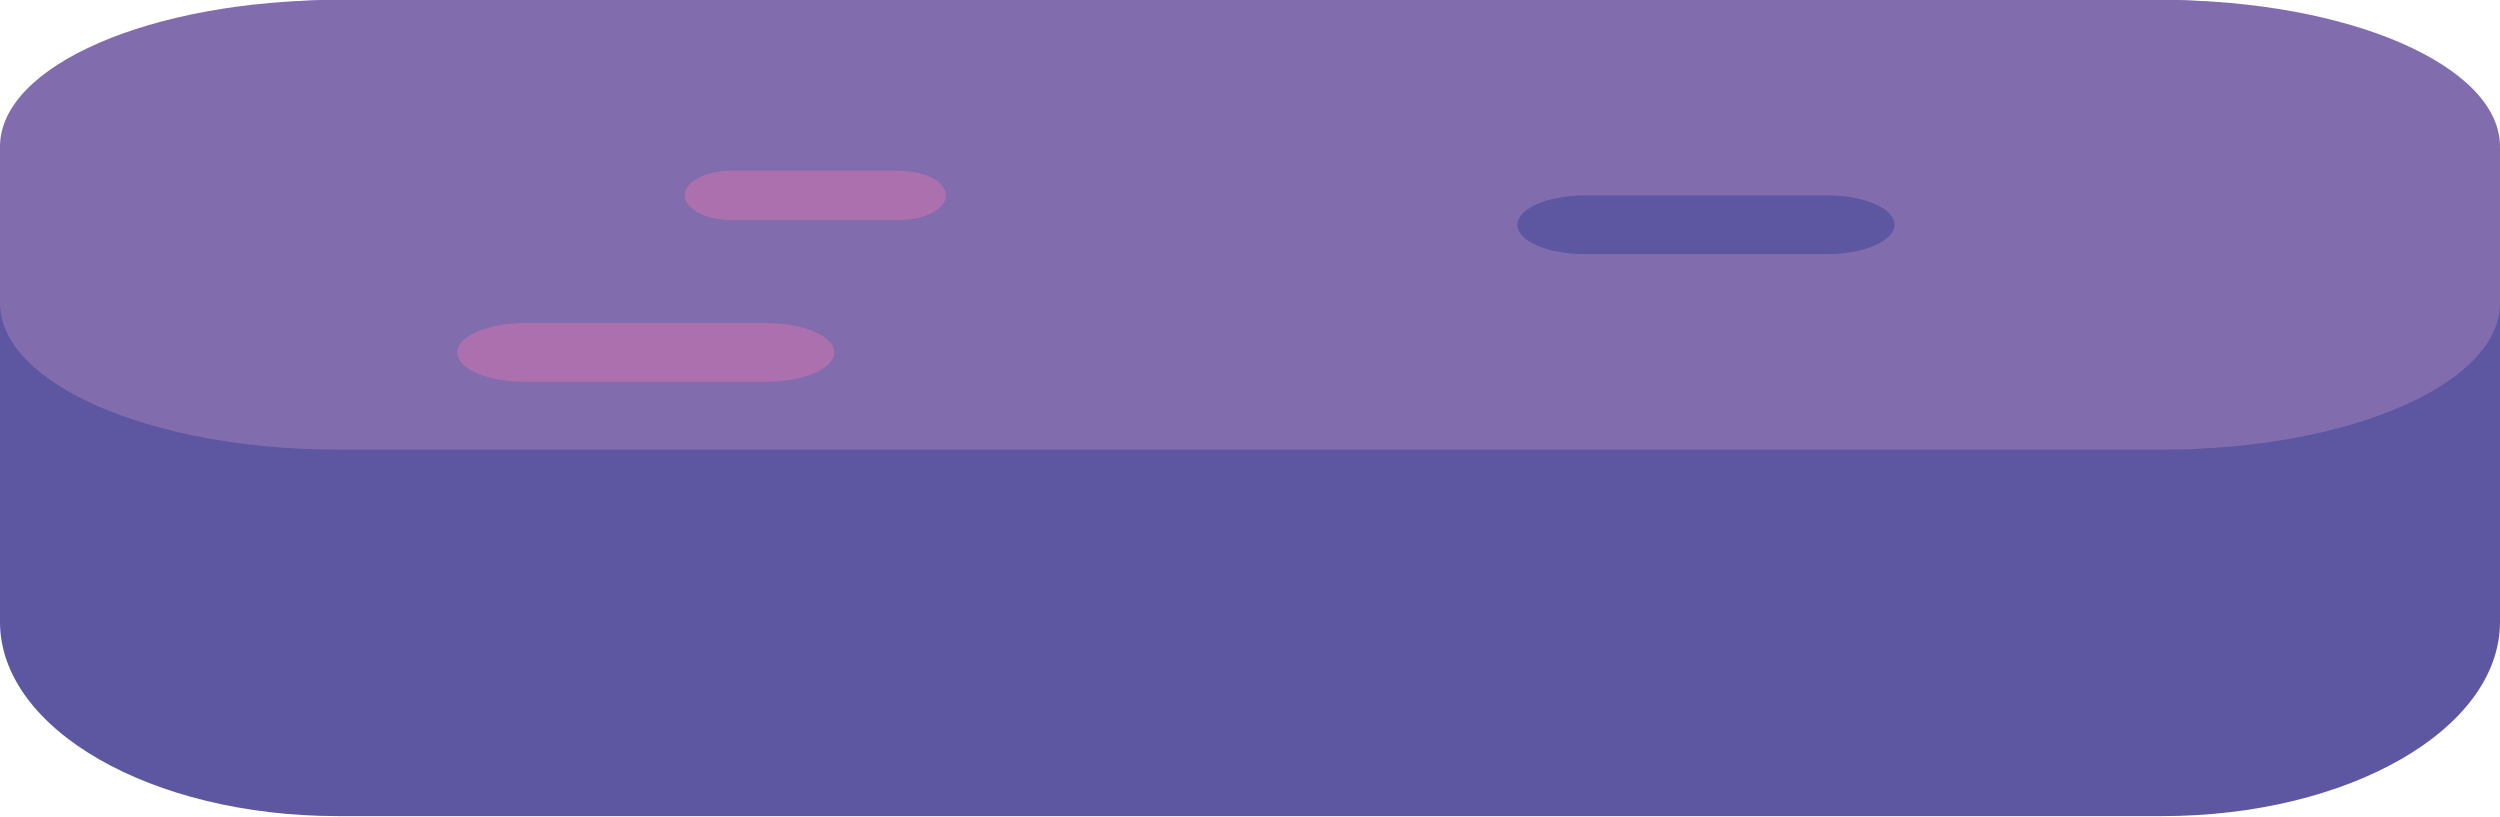
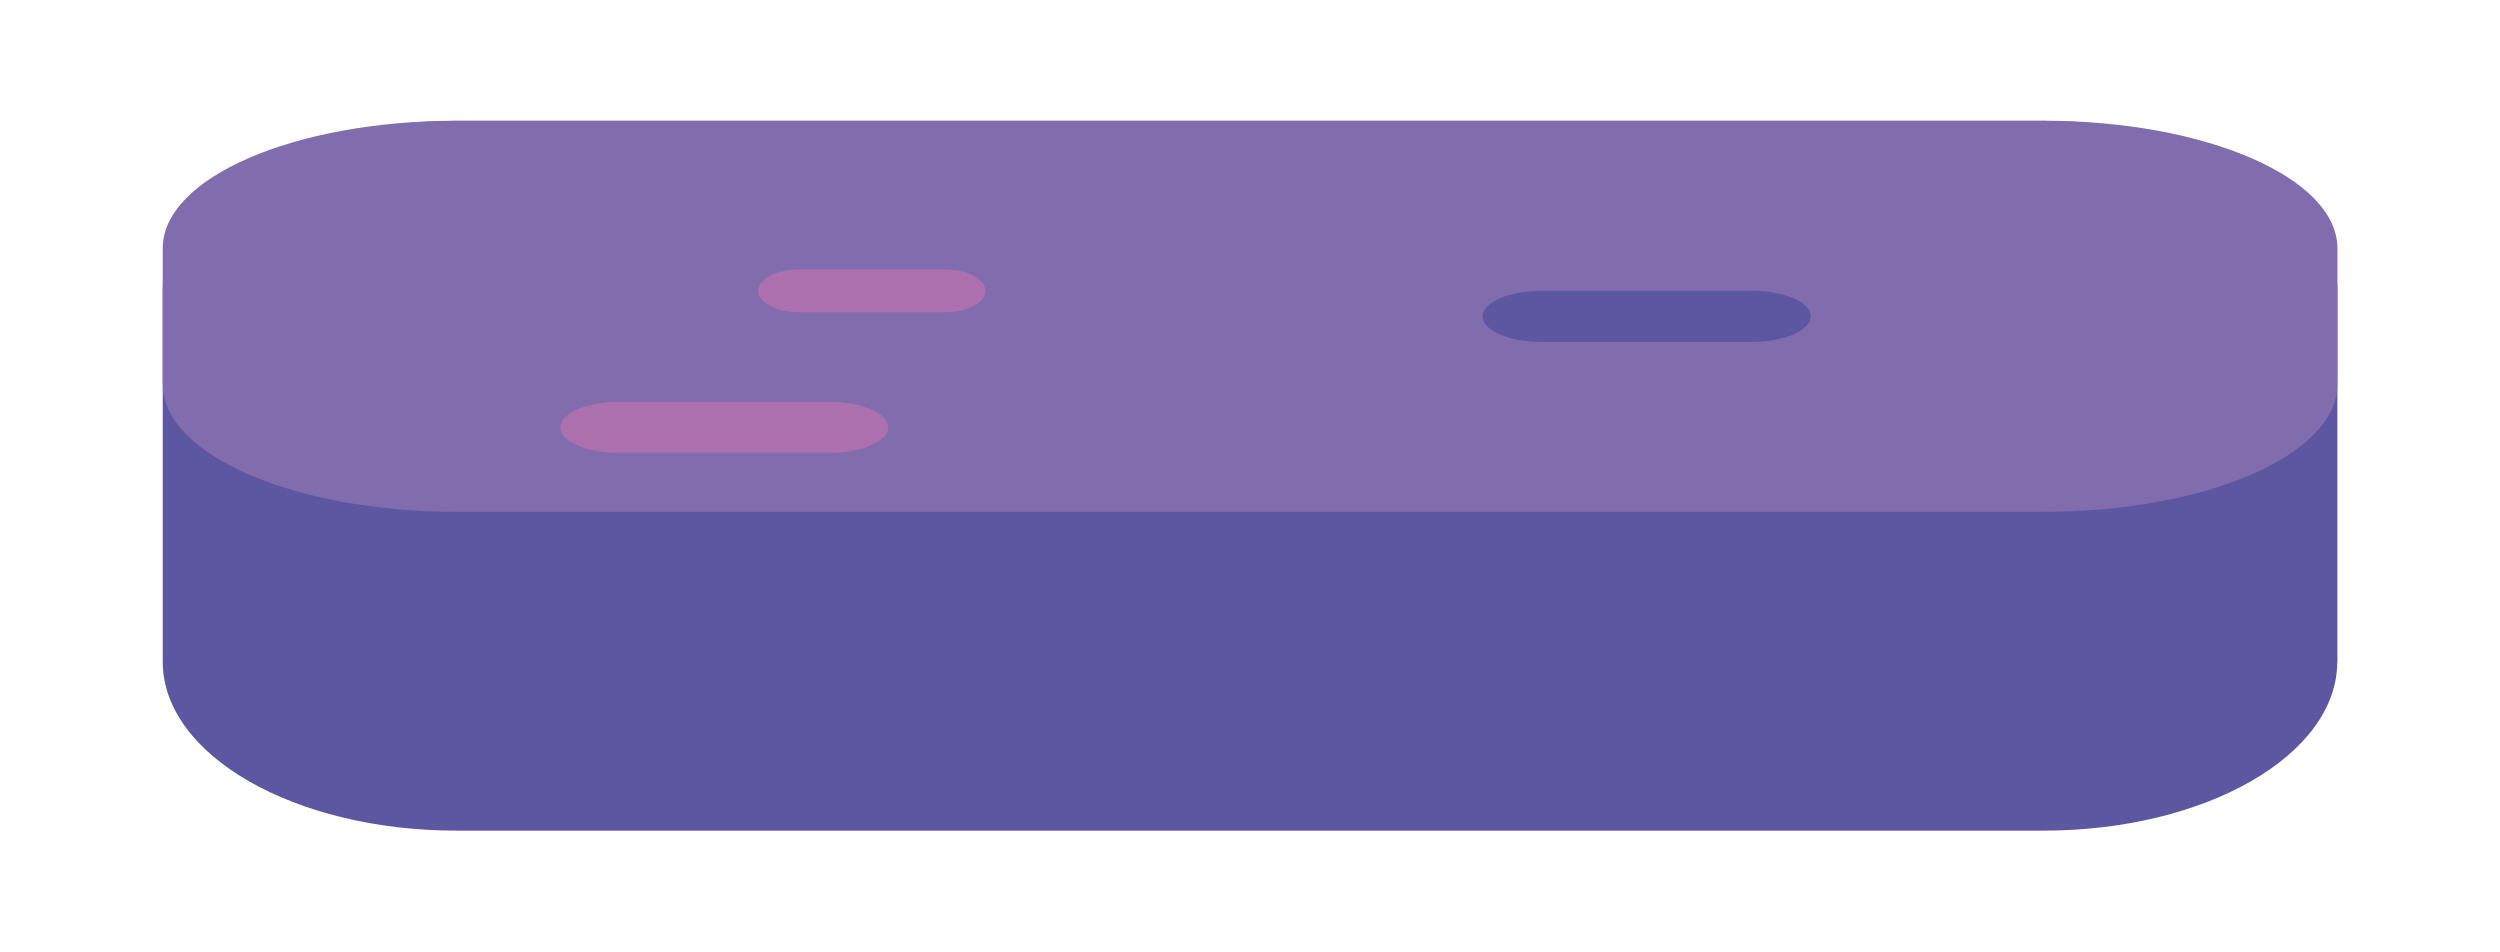
- <svg xmlns="http://www.w3.org/2000/svg" id="Calque_2" data-name="Calque 2" viewBox="0 0 153.29 50.04">
+ <svg xmlns="http://www.w3.org/2000/svg" id="OBJECTS" viewBox="0 0 176.22 67.07">
  <defs>
    <style>
      .cls-1 {
        fill: #816cae;
      }

      .cls-2 {
        fill: #ab70ad;
      }

      .cls-3 {
        fill: #5d56a1;
      }
    </style>
  </defs>
-   <g id="OBJECTS">
-     <g>
-       <g>
-         <path class="cls-3" d="m153.29,38.13c0,6.58-9.28,11.91-20.72,11.91H20.71c-11.44,0-20.71-5.33-20.71-11.91V11.91C0,5.33,9.27,0,20.71,0h111.86c11.44,0,20.72,5.33,20.72,11.91v26.21Z" />
-         <path class="cls-1" d="m132.57,0H20.71C9.27,0,0,4.02,0,8.99v9.59c0,4.96,9.27,8.99,20.71,8.99h111.86c11.44,0,20.72-4.02,20.72-8.99v-9.59c0-4.96-9.28-8.99-20.72-8.99Z" />
-       </g>
-       <path class="cls-2" d="m51.15,21.61c0,.99-1.85,1.8-4.14,1.8h-14.84c-2.29,0-4.14-.8-4.14-1.8h0c0-.99,1.86-1.8,4.14-1.8h14.84c2.29,0,4.14.81,4.14,1.8h0Z" />
-       <path class="cls-2" d="m58,11.98c0,.84-1.28,1.51-2.87,1.51h-10.28c-1.58,0-2.87-.68-2.87-1.51h0c0-.84,1.29-1.51,2.87-1.51h10.28c1.59,0,2.87.68,2.87,1.51h0Z" />
-       <path class="cls-3" d="m116.16,13.78c0,.99-1.86,1.8-4.14,1.8h-14.84c-2.29,0-4.14-.8-4.14-1.8h0c0-.99,1.85-1.8,4.14-1.8h14.84c2.29,0,4.14.8,4.14,1.8h0Z" />
-     </g>
+   <g>
+     <path class="cls-3" d="m164.75,46.64c0,6.58-9.28,11.91-20.72,11.91H32.18c-11.44,0-20.71-5.33-20.71-11.91v-26.21c0-6.58,9.27-11.91,20.71-11.91h111.86c11.44,0,20.72,5.33,20.72,11.91v26.21Z" />
+     <path class="cls-1" d="m144.04,8.51H32.18c-11.44,0-20.71,4.02-20.71,8.99v9.59c0,4.96,9.27,8.99,20.71,8.99h111.86c11.44,0,20.72-4.02,20.72-8.99v-9.59c0-4.96-9.28-8.99-20.72-8.99Z" />
  </g>
+   <path class="cls-2" d="m62.61,30.12c0,.99-1.85,1.8-4.14,1.8h-14.84c-2.29,0-4.14-.8-4.14-1.8h0c0-.99,1.86-1.8,4.14-1.8h14.84c2.29,0,4.14.81,4.14,1.8h0Z" />
+   <path class="cls-2" d="m69.46,20.5c0,.84-1.28,1.51-2.87,1.51h-10.28c-1.58,0-2.87-.68-2.87-1.51h0c0-.84,1.29-1.51,2.87-1.51h10.28c1.59,0,2.87.68,2.87,1.51h0Z" />
+   <path class="cls-3" d="m127.63,22.3c0,.99-1.86,1.8-4.14,1.8h-14.84c-2.29,0-4.14-.8-4.14-1.8h0c0-.99,1.85-1.8,4.14-1.8h14.84c2.29,0,4.14.8,4.14,1.8h0Z" />
</svg>
